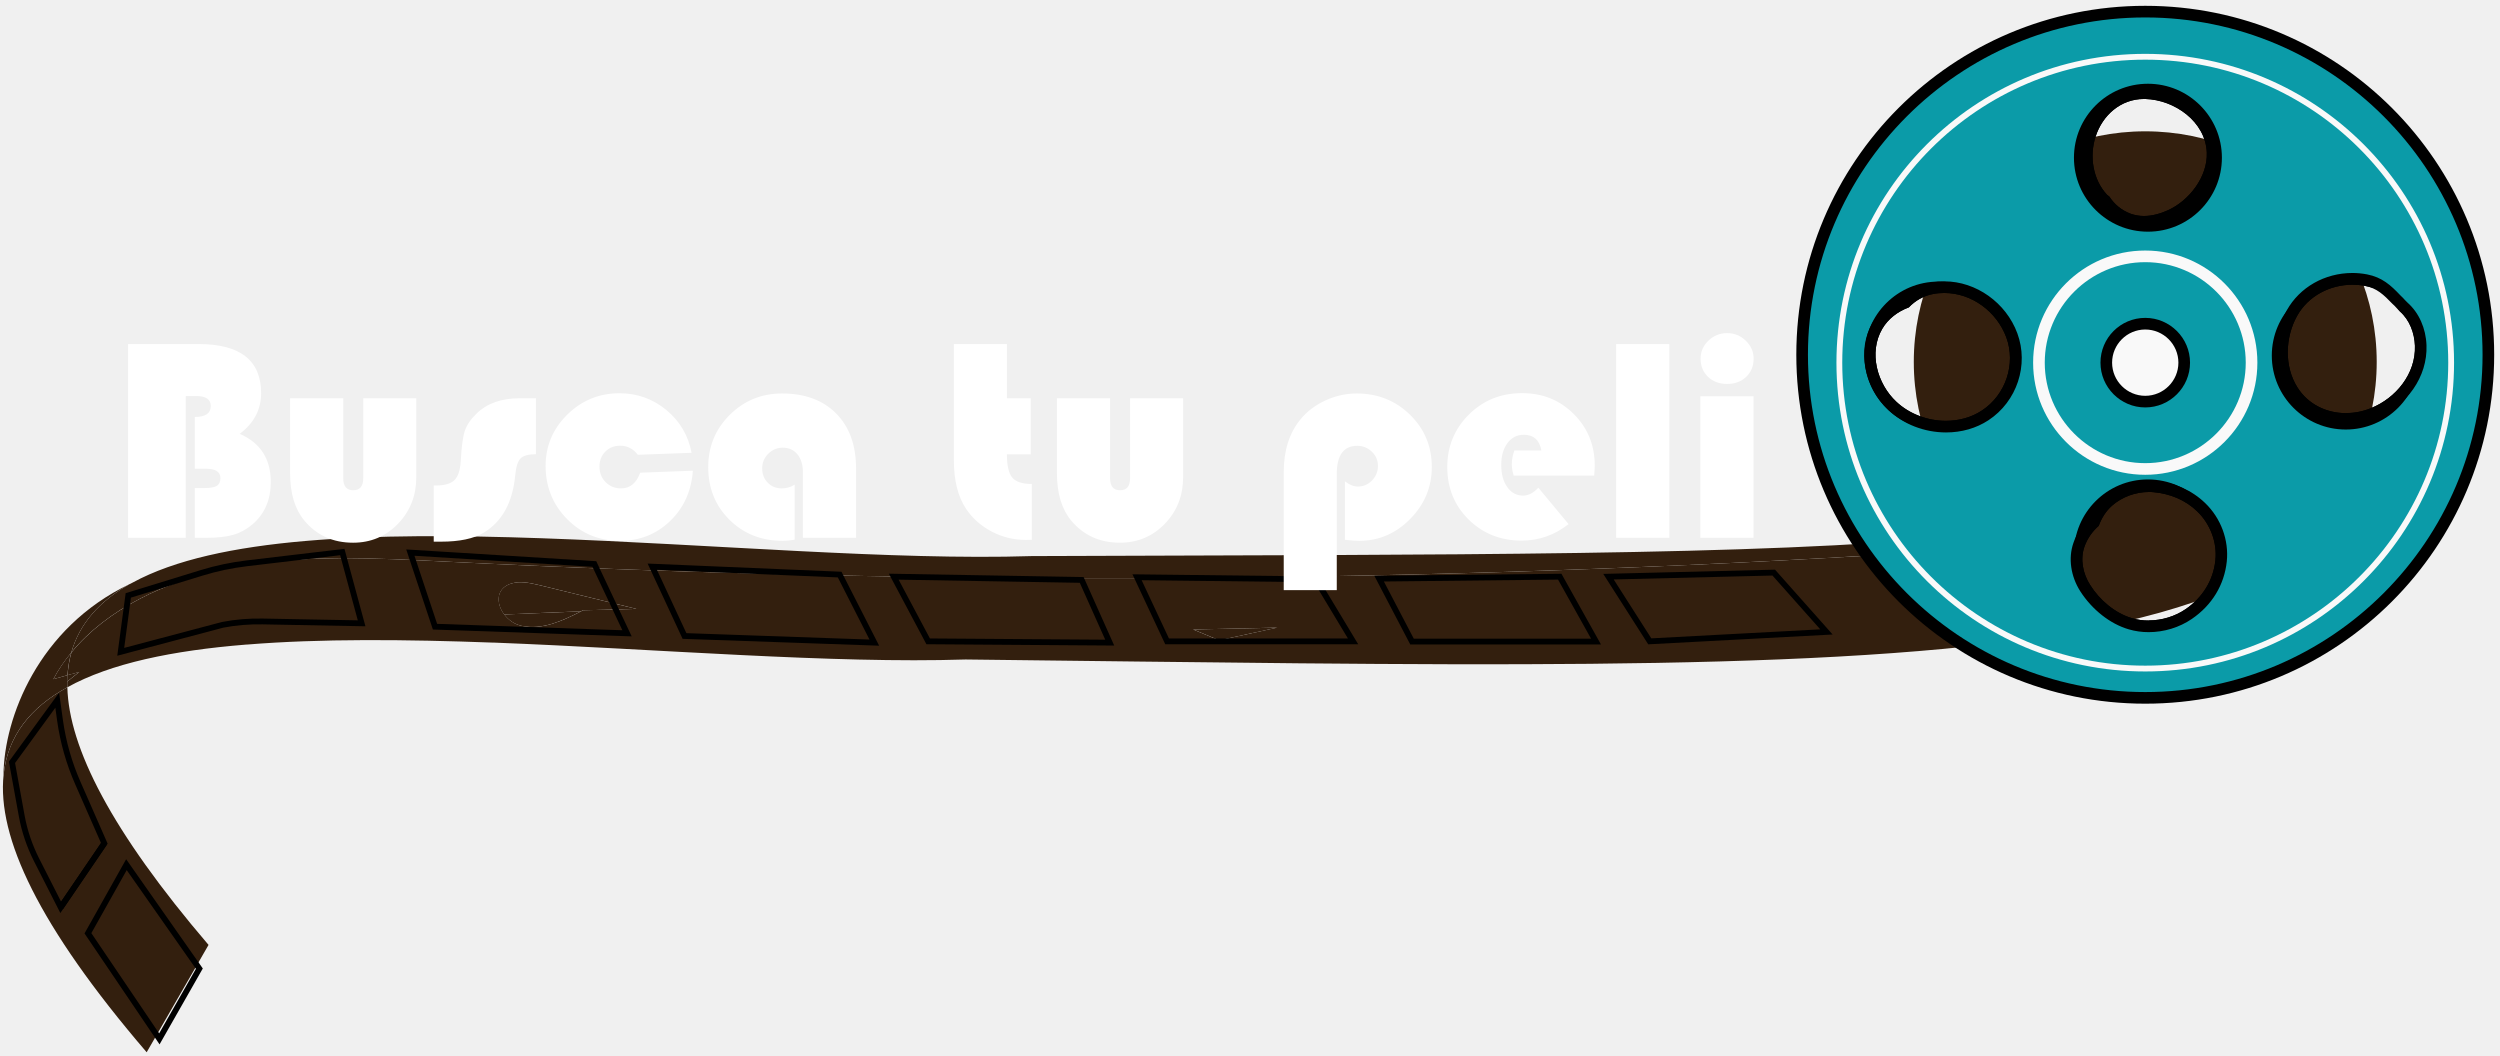
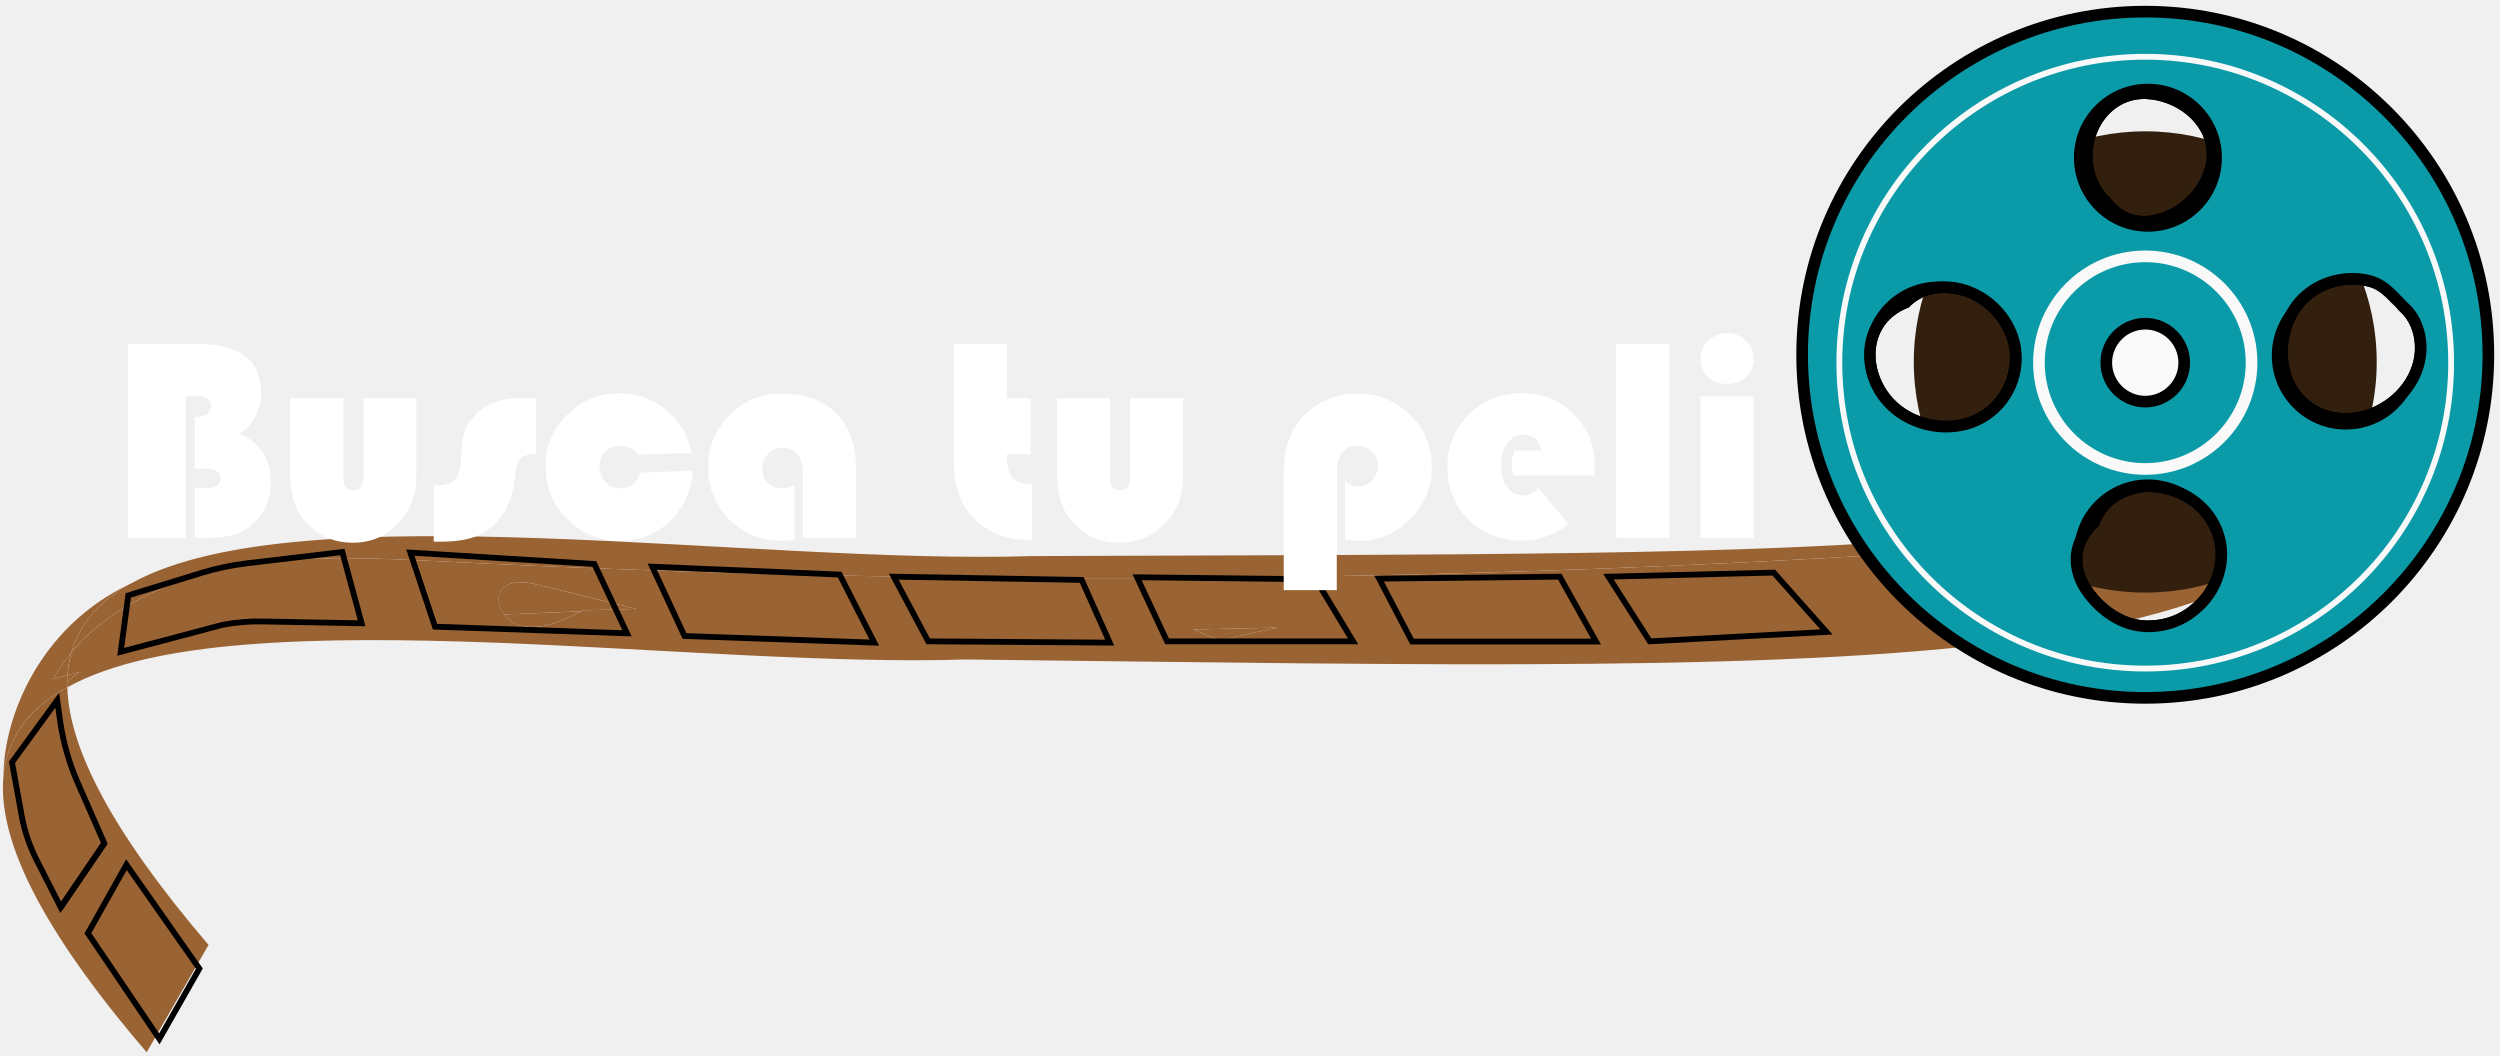
<svg xmlns="http://www.w3.org/2000/svg" id="Capa_1" data-name="Capa 1" viewBox="0 0 214.94 90.72">
  <defs>
    <style>
      .cls-1 {
        fill: none;
        stroke: #000;
        stroke-miterlimit: 10;
        stroke-width: .5px;
      }

      .cls-2 {
        fill: #0b9ba8;
      }

      .cls-3 {
        fill: #331f0e;
      }

      .cls-4 {
        fill: #f9f9f9;
      }

+       /* Versión para la web: la tira de película en un marrón más claro para que se vea sobre el fondo oscuro */
+       .cls-6 {
+         fill: #9a6334;
+       }
+ 
      .cls-5 {
        fill: #fff;
      }
    </style>
  </defs>
  <g id="logo">
    <g id="rollo">
      <g>
-         <path class="cls-3" d="M109.82,53.96c-2.41.05-4.83.1-7.24.16l2.23.93c1.66-.36,3.33-.73,5-1.09ZM83.02,56.7c-11.45.37-26.44-.9-40.51-1.45h-.1c-7.56-.28-14.87-.35-21.21.17-.01-.01-.02-.01-.05,0-6.31.51-11.65,1.61-15.36,3.67-.01-.17-.02-.33-.01-.49.35-.28.69-.55,1.04-.83-.34.1-.67.19-1.01.28.05-.69.15-1.34.33-1.95,3.04-3.72,8.12-6.15,13.35-7.21,6.24-1.28,12.73-.91,19.13-.59,42.01,2.11,84.17,1.85,126.14-.78,6.98-.44,14.05-.95,20.68-2.89s12.88-5.46,16.37-10.68l-.42-.23c.76-1.01,1.42-2.1,2-3.26,4.36,29.01-39.09,27.17-120.36,26.24ZM50.12,52.47c1.52-.04,3.06-.08,4.6-.12-2.78-.68-5.55-1.36-8.33-2.04-.91-.22-1.93-.43-2.75-.01-1.01.52-.93,1.68-.28,2.53.35.47.88.85,1.5.98,1.77.38,3.54-.45,5.1-1.25l.16-.09Z" />
-         <path class="cls-3" d="M201.38,33.72l.42.23c-3.49,5.22-9.74,8.74-16.37,10.68s-13.7,2.45-20.68,2.89c-41.97,2.63-84.13,2.89-126.14.78-6.4-.32-12.89-.69-19.13.59-5.22,1.06-10.31,3.49-13.35,7.21.71-2.5,2.44-4.42,4.99-5.87.09-.05.19-.1.28-.14,14.46-7.89,53.56-1.52,77.3-2.28,73.31-.27,101.92.46,112.68-14.09Z" />
-         <path class="cls-3" d="M109.82,53.96c-1.68.36-3.34.73-5,1.09l-2.23-.93c2.41-.06,4.83-.11,7.24-.16Z" />
-         <path class="cls-3" d="M54.71,52.35c-1.54.04-3.07.08-4.6.12l-.16.09-6.6.27c-.65-.85-.73-2.01.28-2.53.81-.42,1.84-.21,2.75.01,2.78.68,5.55,1.36,8.33,2.04Z" />
-         <path class="cls-3" d="M43.35,52.83l6.6-.27c-1.56.8-3.33,1.63-5.1,1.25-.62-.13-1.15-.51-1.5-.98Z" />
-         <path class="cls-3" d="M17.93,81.24l-5.32,9.23C3.28,79.59-.26,71.94.31,66.61c.35-3.35,2.32-5.78,5.48-7.52.14,5.19,3.76,12.35,12.14,22.15Z" />
-         <path class="cls-3" d="M5.78,58.6c-.01.16,0,.32.01.49-3.17,1.74-5.13,4.17-5.48,7.52h-.01c.05-4.89,2.99-12.63,10.82-16.38-2.55,1.45-4.28,3.37-4.99,5.87-.59.72-1.12,1.48-1.54,2.29.41-.11.8-.22,1.21-.34-.01.18-.02.36-.02.55Z" />
-         <path class="cls-3" d="M6.81,57.77c-.35.28-.69.55-1.04.83,0-.19.01-.37.02-.55.34-.09.67-.18,1.01-.28Z" />
-         <path class="cls-3" d="M6.13,56.1c-.17.61-.28,1.26-.33,1.95-.41.12-.8.23-1.21.34.42-.81.94-1.57,1.54-2.29Z" />
+         <path class="cls-6" d="M109.82,53.96c-2.41.05-4.83.1-7.24.16l2.23.93c1.66-.36,3.33-.73,5-1.09ZM83.02,56.7c-11.45.37-26.44-.9-40.51-1.45h-.1c-7.56-.28-14.87-.35-21.21.17-.01-.01-.02-.01-.05,0-6.31.51-11.65,1.61-15.36,3.67-.01-.17-.02-.33-.01-.49.35-.28.69-.55,1.04-.83-.34.1-.67.19-1.01.28.05-.69.15-1.34.33-1.95,3.04-3.72,8.12-6.15,13.35-7.21,6.24-1.28,12.73-.91,19.13-.59,42.01,2.11,84.17,1.85,126.14-.78,6.98-.44,14.05-.95,20.68-2.89s12.88-5.46,16.37-10.68l-.42-.23c.76-1.01,1.42-2.1,2-3.26,4.36,29.01-39.09,27.17-120.36,26.24ZM50.12,52.47c1.52-.04,3.06-.08,4.6-.12-2.78-.68-5.55-1.36-8.33-2.04-.91-.22-1.93-.43-2.75-.01-1.01.52-.93,1.68-.28,2.53.35.47.88.85,1.5.98,1.77.38,3.54-.45,5.1-1.25l.16-.09Z" />
+         <path class="cls-6" d="M201.38,33.72l.42.23c-3.49,5.22-9.74,8.74-16.37,10.68s-13.7,2.45-20.68,2.89c-41.97,2.63-84.13,2.89-126.14.78-6.4-.32-12.89-.69-19.13.59-5.22,1.06-10.31,3.49-13.35,7.21.71-2.5,2.44-4.42,4.99-5.87.09-.05.19-.1.28-.14,14.46-7.89,53.56-1.52,77.3-2.28,73.31-.27,101.92.46,112.68-14.09Z" />
+         <path class="cls-6" d="M109.82,53.96c-1.68.36-3.34.73-5,1.09l-2.23-.93c2.41-.06,4.83-.11,7.24-.16Z" />
+         <path class="cls-6" d="M54.71,52.35c-1.54.04-3.07.08-4.6.12l-.16.09-6.6.27c-.65-.85-.73-2.01.28-2.53.81-.42,1.84-.21,2.75.01,2.78.68,5.55,1.36,8.33,2.04Z" />
+         <path class="cls-6" d="M43.35,52.83l6.6-.27c-1.56.8-3.33,1.63-5.1,1.25-.62-.13-1.15-.51-1.5-.98Z" />
+         <path class="cls-6" d="M17.93,81.24l-5.32,9.23C3.28,79.59-.26,71.94.31,66.61c.35-3.35,2.32-5.78,5.48-7.52.14,5.19,3.76,12.35,12.14,22.15Z" />
+         <path class="cls-6" d="M5.78,58.6c-.01.16,0,.32.01.49-3.17,1.74-5.13,4.17-5.48,7.52h-.01c.05-4.89,2.99-12.63,10.82-16.38-2.55,1.45-4.28,3.37-4.99,5.87-.59.72-1.12,1.48-1.54,2.29.41-.11.8-.22,1.21-.34-.01.18-.02.36-.02.55Z" />
+         <path class="cls-6" d="M6.81,57.77c-.35.28-.69.55-1.04.83,0-.19.01-.37.02-.55.34-.09.67-.18,1.01-.28Z" />
+         <path class="cls-6" d="M6.13,56.1c-.17.61-.28,1.26-.33,1.95-.41.12-.8.23-1.21.34.42-.81.94-1.57,1.54-2.29Z" />
      </g>
    </g>
    <g id="rollo-2" data-name="rollo">
      <ellipse class="cls-3" cx="184.44" cy="31.12" rx="19.9" ry="19.83" />
      <g>
        <path class="cls-2" d="M184.44,60c-16.27,0-29.5-13.23-29.5-29.5S168.17,1,184.44,1s29.5,13.23,29.5,29.5-13.23,29.5-29.5,29.5ZM180,44.92c-.59.55-1.02,1.2-1.27,1.93-.4,1.16-.2,2.55.54,3.71.95,1.49,2.41,2.64,3.9,3.07.5.14,1.02.22,1.56.22,1.22,0,2.44-.37,3.44-1.05,1.6-1.09,2.59-2.72,2.79-4.58.17-1.68-.46-3.4-1.71-4.6-1.06-1.02-2.45-1.64-4.03-1.78-.16-.01-.32-.02-.48-.02-1.28,0-2.56.48-3.5,1.3-.53.46-.96,1.09-1.24,1.81ZM163.84,26.01c-1.05.42-1.91,1.13-2.43,2.02-1.39,2.38-.37,5.32,1.3,6.89,1.2,1.12,2.88,1.77,4.6,1.77,1.24,0,2.41-.34,3.38-.97,2.25-1.48,3.21-4.37,2.28-6.88-.9-2.44-3.28-4.14-5.79-4.14-.34,0-.68.03-1.01.09-.88.16-1.67.57-2.33,1.23ZM202.25,23.98c-2.2,0-4.19,1.13-5.2,2.95-1.16,2.09-1.14,4.75.04,6.64.97,1.54,2.69,2.46,4.61,2.46.79,0,1.58-.15,2.32-.45,2.55-1.03,4.19-3.38,4.1-5.86-.05-1.33-.58-2.54-1.46-3.31-.1-.08-.18-.17-.26-.26-.12-.13-.24-.26-.39-.39-.74-.79-1.44-1.44-2.59-1.66-.38-.07-.78-.11-1.17-.11ZM184.32,8c-2.11,0-3.92,1.41-4.62,3.59-.63,1.95-.2,4.1,1.09,5.48.05.06.12.11.18.16.49.72,1.21,1.3,2.06,1.61.41.15.84.22,1.3.22.71,0,1.47-.18,2.26-.54,1.89-.85,3.74-2.99,3.65-5.44-.12-3.05-3.09-5.02-5.78-5.09h-.14Z" />
        <path d="M184.44,1.5c15.99,0,29,13.01,29,29s-13.01,29-29,29-29-13.01-29-29S168.45,1.5,184.44,1.5M180.62,17.6c.57.8,1.34,1.39,2.24,1.72.46.17.96.25,1.47.25.78,0,1.61-.2,2.47-.58,2.04-.92,4.05-3.24,3.94-5.91-.13-3.33-3.35-5.49-6.26-5.57h-.15c-2.33,0-4.33,1.54-5.1,3.94-.68,2.12-.21,4.46,1.2,5.98.06.06.12.12.19.18M201.7,36.52c.86,0,1.7-.16,2.51-.49,2.74-1.11,4.51-3.65,4.41-6.34-.05-1.47-.65-2.8-1.63-3.67-.08-.07-.15-.15-.22-.22-.11-.12-.23-.26-.39-.4-.83-.88-1.58-1.56-2.87-1.81-.42-.08-.84-.12-1.26-.12-2.38,0-4.54,1.23-5.64,3.21-1.24,2.24-1.22,5.11.06,7.14,1.06,1.69,2.94,2.69,5.03,2.69M163.56,25.58c-1.11.46-2.03,1.24-2.58,2.19-1.33,2.29-.74,5.51,1.39,7.5,1.29,1.21,3.09,1.91,4.94,1.91,1.34,0,2.6-.36,3.65-1.05,2.45-1.61,3.49-4.75,2.48-7.48-.97-2.63-3.55-4.46-6.26-4.46-.37,0-.74.03-1.1.1-.95.17-1.8.61-2.52,1.29M179.58,44.64c-.61.59-1.06,1.28-1.32,2.05-.45,1.3-.23,2.85.59,4.14,1.02,1.59,2.58,2.82,4.18,3.28.54.16,1.12.24,1.7.24,1.32,0,2.64-.4,3.72-1.14,1.73-1.18,2.79-2.93,3-4.94.19-1.83-.5-3.71-1.86-5.02-1.14-1.1-2.64-1.77-4.33-1.92-.17-.02-.35-.02-.52-.02-1.42,0-2.78.51-3.83,1.43-.56.49-1.02,1.15-1.33,1.9M184.44.5c-16.57,0-30,13.43-30,30s13.43,30,30,30,30-13.43,30-30S201.01.5,184.44.5h0ZM184.33,18.57c-.38,0-.76-.06-1.13-.19-.79-.29-1.41-.81-1.84-1.47-.07-.06-.14-.11-.21-.17-1.22-1.31-1.52-3.32-.98-4.99.59-1.84,2.16-3.24,4.15-3.24.04,0,.08,0,.12,0,2.52.07,5.19,1.94,5.29,4.61.08,2.08-1.51,4.13-3.35,4.96-.64.29-1.35.49-2.05.49h0ZM201.7,35.52c-1.65,0-3.25-.74-4.18-2.22-1.14-1.81-1.05-4.29-.03-6.13.96-1.73,2.84-2.69,4.76-2.69.36,0,.72.03,1.08.1,1.02.19,1.61.76,2.37,1.55.25.21.4.44.64.64.84.74,1.25,1.86,1.29,2.95.09,2.41-1.64,4.51-3.79,5.37-.69.28-1.42.42-2.13.42h0ZM167.3,36.18c-1.56,0-3.13-.58-4.26-1.64-1.65-1.54-2.4-4.23-1.21-6.27.51-.87,1.34-1.49,2.28-1.84.56-.58,1.27-1.01,2.14-1.16.31-.06.62-.08.92-.08,2.35,0,4.5,1.6,5.32,3.81.85,2.3-.06,4.96-2.09,6.29-.92.61-2.01.89-3.1.89h0ZM184.73,53.35c-.48,0-.96-.06-1.42-.2-1.48-.43-2.8-1.57-3.61-2.86-.61-.95-.87-2.19-.49-3.28.25-.71.68-1.32,1.23-1.8.24-.66.62-1.27,1.14-1.73.87-.76,2.02-1.18,3.17-1.18.14,0,.29,0,.43.02,1.39.13,2.71.66,3.73,1.65,1.11,1.07,1.72,2.65,1.56,4.19-.18,1.75-1.12,3.23-2.57,4.22-.91.62-2.04.96-3.15.96h0Z" />
      </g>
      <path class="cls-4" d="M184.44,22.54c4.77,0,8.64,3.88,8.64,8.64s-3.88,8.64-8.64,8.64-8.64-3.88-8.64-8.64,3.88-8.64,8.64-8.64M184.44,21.54c-5.33,0-9.64,4.32-9.64,9.64s4.32,9.64,9.64,9.64,9.64-4.32,9.64-9.64-4.32-9.64-9.64-9.64h0Z" />
      <g>
        <path d="M184.67,7.2c-3.51,0-6.36,2.85-6.36,6.36s2.85,6.36,6.36,6.36,6.36-2.85,6.36-6.36-2.85-6.36-6.36-6.36h0ZM184.33,18.57c-.38,0-.76-.06-1.13-.19-.79-.29-1.41-.81-1.84-1.47-.07-.06-.14-.11-.21-.17-1.22-1.31-1.52-3.32-.98-4.99.59-1.84,2.16-3.24,4.15-3.24.04,0,.08,0,.12,0,2.52.07,5.19,1.94,5.29,4.61.08,2.08-1.51,4.13-3.35,4.96-.64.29-1.35.49-2.05.49h0Z" />
        <path d="M184.67,41.22c-3.51,0-6.36,2.85-6.36,6.36s2.85,6.36,6.36,6.36,6.36-2.85,6.36-6.36-2.85-6.36-6.36-6.36h0ZM184.73,53.35c-.48,0-.96-.06-1.42-.2-1.48-.43-2.8-1.57-3.61-2.86-.61-.95-.87-2.19-.49-3.28.25-.71.68-1.32,1.23-1.8.24-.66.62-1.27,1.14-1.73.87-.76,2.02-1.18,3.17-1.18.14,0,.29,0,.43.02,1.39.13,2.71.66,3.73,1.65,1.11,1.07,1.72,2.65,1.56,4.19-.18,1.75-1.12,3.23-2.57,4.22-.91.62-2.04.96-3.15.96h0Z" />
        <path d="M201.68,24.21c-3.51,0-6.36,2.85-6.36,6.36s2.85,6.36,6.36,6.36,6.36-2.85,6.36-6.36-2.85-6.36-6.36-6.36h0ZM201.7,35.52c-1.65,0-3.25-.74-4.18-2.22-1.14-1.81-1.05-4.29-.03-6.13.96-1.73,2.84-2.69,4.76-2.69.36,0,.72.03,1.08.1,1.02.19,2.06.59,2.53,1.42.26.15.24.57.47.78.84.74,1.25,1.86,1.29,2.95.09,2.41-1.64,4.51-3.79,5.37-.69.28-1.42.42-2.13.42h0Z" />
        <path d="M166.66,24.21c-3.51,0-6.36,2.85-6.36,6.36s2.85,6.36,6.36,6.36,6.36-2.85,6.36-6.36-2.85-6.36-6.36-6.36h0ZM167.3,36.18c-1.56,0-3.13-.58-4.26-1.64-1.65-1.54-2.4-4.23-1.21-6.27.51-.87,1.34-1.49,2.28-1.84.56-.58,1.27-1.01,2.14-1.16.31-.06.62-.08.92-.08,2.35,0,4.5,1.6,5.32,3.81.85,2.3-.06,4.96-2.09,6.29-.92.61-2.01.89-3.1.89h0Z" />
      </g>
      <g>
        <circle class="cls-4" cx="184.44" cy="31.19" r="3.35" />
        <path d="M184.44,28.33c1.57,0,2.85,1.28,2.85,2.85s-1.28,2.85-2.85,2.85-2.85-1.28-2.85-2.85,1.28-2.85,2.85-2.85M184.44,27.33c-2.13,0-3.85,1.73-3.85,3.85s1.73,3.85,3.85,3.85,3.85-1.73,3.85-3.85-1.73-3.85-3.85-3.85h0Z" />
      </g>
    </g>
    <g>
      <polygon class="cls-1" points="157.03 54.33 141.84 55.14 138.29 49.58 152.5 49.23 157.03 54.33" />
      <polygon class="cls-1" points="137.22 55.16 121.4 55.16 118.57 49.75 134.1 49.58 137.22 55.16" />
      <polygon class="cls-1" points="116.33 55.14 100.34 55.14 97.76 49.63 113.12 49.81 116.33 55.14" />
      <polygon class="cls-1" points="95.41 55.25 79.8 55.14 76.84 49.58 93 49.86 95.41 55.25" />
      <polygon class="cls-1" points="75.17 55.25 58.85 54.68 56.08 48.72 72.19 49.4 75.17 55.25" />
      <polygon class="cls-1" points="53.91 54.45 37.4 53.88 35.28 47.51 51.1 48.49 53.91 54.45" />
      <path class="cls-1" d="M31.09,53.59l-8.51-.16c-1.15-.02-2.31.07-3.44.29l-8.76,2.32.65-4.85,6.31-1.94c1.27-.39,2.57-.66,3.89-.82l8.2-.97,1.66,6.13Z" />
      <path class="cls-1" d="M5.22,78.01l-2.08-4.09c-.6-1.19-1.03-2.45-1.27-3.76l-.84-4.62,3.89-5.34.24,1.73c.26,1.86.78,3.69,1.54,5.41l2.27,5.17-3.75,5.5Z" />
      <line class="cls-1" x1="8.96" y1="72.51" x2="5.22" y2="78.01" />
      <polygon class="cls-1" points="13.7 89.32 7.56 80.24 10.87 74.34 17.14 83.28 13.7 89.32" />
    </g>
    <path class="cls-5" d="M11.01 46.24L11.01 29.58L17.07 29.58Q22.45 29.58 22.45 33.81L22.45 33.81Q22.45 35.91 20.61 37.30L20.61 37.30Q23.28 38.46 23.28 41.44L23.28 41.44Q23.28 43.73 21.71 45.08L21.71 45.08Q20.94 45.73 20.06 45.98Q19.18 46.24 17.69 46.24L17.69 46.24L16.75 46.24L16.75 41.96L17.59 41.96Q18.34 41.96 18.64 41.77Q18.95 41.58 18.95 41.10L18.95 41.10Q18.95 40.30 17.70 40.30L17.70 40.30L16.75 40.30L16.75 35.85Q18.12 35.85 18.12 34.91L18.12 34.91Q18.12 34.05 16.88 34.05L16.88 34.05L15.97 34.05L15.97 46.24L11.01 46.24ZM24.94 40.66L24.94 34.24L29.51 34.24L29.51 41.11Q29.51 42.15 30.37 42.15L30.37 42.15Q31.23 42.15 31.23 41.11L31.23 41.11L31.23 34.24L35.79 34.24L35.79 41.03Q35.79 43.40 34.22 45.03Q32.64 46.66 30.36 46.66L30.36 46.66Q27.76 46.66 26.17 44.76L26.17 44.76Q24.94 43.29 24.94 40.66L24.94 40.66ZM44.70 34.24L46.08 34.24L46.08 39.05Q45.12 39.05 44.76 39.41Q44.40 39.77 44.30 40.83L44.30 40.83Q43.98 44.36 41.57 45.81L41.57 45.81Q40.28 46.57 37.93 46.57L37.93 46.57L37.29 46.57L37.29 41.74L37.50 41.74Q38.60 41.74 39.07 41.28Q39.54 40.82 39.61 39.67L39.61 39.67Q39.71 37.80 39.96 37.05Q40.21 36.29 40.98 35.55L40.98 35.55Q42.32 34.24 44.70 34.24L44.70 34.24ZM55.04 40.64L55.04 40.64L59.57 40.47Q59.38 43.10 57.61 44.80Q55.84 46.50 53.30 46.50L53.30 46.50Q50.61 46.50 48.76 44.63Q46.91 42.76 46.91 40.05L46.91 40.05Q46.91 37.48 48.78 35.64Q50.65 33.81 53.26 33.81L53.26 33.81Q55.54 33.81 57.29 35.25Q59.03 36.69 59.46 38.93L59.46 38.93L54.84 39.10Q54.24 38.32 53.32 38.32L53.32 38.32Q52.54 38.32 52.04 38.83Q51.54 39.34 51.54 40.12L51.54 40.12Q51.54 40.92 52.07 41.45Q52.60 41.99 53.40 41.99L53.40 41.99Q54.55 41.99 55.04 40.64ZM68.32 41.67L68.32 41.67L68.32 46.40Q67.76 46.50 67.30 46.50L67.30 46.50Q64.55 46.50 62.72 44.69Q60.89 42.88 60.89 40.16L60.89 40.16Q60.89 37.51 62.74 35.67Q64.59 33.83 67.24 33.83L67.24 33.83Q70.19 33.83 71.89 35.55Q73.60 37.28 73.60 40.27L73.60 40.27L73.60 46.24L69.03 46.24L69.03 40.60Q69.03 39.64 68.56 39.06Q68.09 38.49 67.30 38.49L67.30 38.49Q66.58 38.49 66.05 39.01Q65.53 39.54 65.53 40.26L65.53 40.26Q65.53 41.02 66.01 41.50Q66.48 41.99 67.21 41.99L67.21 41.99Q67.81 41.99 68.32 41.67ZM82.01 29.58L86.57 29.58L86.57 34.24L88.62 34.24L88.62 39.06L86.57 39.06Q86.57 40.51 87.03 41.06Q87.49 41.61 88.71 41.61L88.71 41.61L88.71 46.41Q88.36 46.42 88.19 46.42L88.19 46.42Q86.63 46.42 85.26 45.70Q83.89 44.98 83.06 43.75L83.06 43.75Q82.01 42.18 82.01 39.57L82.01 39.57L82.01 29.58ZM90.87 40.66L90.87 34.24L95.44 34.24L95.44 41.11Q95.44 42.15 96.30 42.15L96.30 42.15Q97.16 42.15 97.16 41.11L97.16 41.11L97.16 34.24L101.72 34.24L101.72 41.03Q101.72 43.40 100.15 45.03Q98.57 46.66 96.29 46.66L96.29 46.66Q93.69 46.66 92.10 44.76L92.10 44.76Q90.87 43.29 90.87 40.66L90.87 40.66ZM114.93 40.76L114.93 50.74L110.37 50.74L110.37 40.59Q110.37 37.79 111.83 36.03L111.83 36.03Q112.67 35.02 113.97 34.42Q115.27 33.83 116.64 33.83L116.64 33.83Q119.36 33.83 121.23 35.66Q123.10 37.49 123.10 40.15L123.10 40.15Q123.10 42.74 121.24 44.62Q119.39 46.50 116.85 46.50L116.85 46.50Q116.43 46.50 115.63 46.41L115.63 46.41L115.63 41.38Q116.19 41.83 116.75 41.83L116.75 41.83Q117.46 41.83 117.96 41.31Q118.47 40.78 118.47 40.06L118.47 40.06Q118.47 39.34 117.95 38.84Q117.42 38.33 116.69 38.33L116.69 38.33Q114.93 38.33 114.93 40.76L114.93 40.76ZM137.06 40.89L137.06 40.89L130.14 40.89Q129.98 40.37 129.98 39.93L129.98 39.93Q129.98 39.32 130.20 38.73L130.20 38.73L132.52 38.73Q132.28 37.38 131.00 37.38L131.00 37.38Q130.14 37.38 129.60 38.10Q129.07 38.83 129.07 39.97L129.07 39.97Q129.07 41.15 129.59 41.88Q130.10 42.61 130.95 42.61L130.95 42.61Q131.63 42.61 132.26 41.93L132.26 41.93L134.86 45.06Q133.05 46.48 130.82 46.48L130.82 46.48Q128.11 46.48 126.27 44.67Q124.43 42.85 124.43 40.16L124.43 40.16Q124.43 37.49 126.29 35.64Q128.15 33.80 130.86 33.80L130.86 33.80Q133.51 33.80 135.31 35.60Q137.11 37.40 137.11 40.04L137.11 40.04Q137.11 40.31 137.06 40.89ZM138.95 29.58L143.52 29.58L143.52 46.24L138.95 46.24L138.95 29.58ZM146.19 34.07L150.76 34.07L150.76 46.24L146.19 46.24L146.19 34.07ZM148.49 28.64L148.49 28.64Q149.42 28.64 150.09 29.29Q150.77 29.94 150.77 30.83L150.77 30.83Q150.77 31.79 150.13 32.40Q149.49 33.01 148.49 33.01L148.49 33.01Q147.49 33.01 146.85 32.40Q146.21 31.79 146.21 30.83L146.21 30.83Q146.21 29.94 146.88 29.29Q147.56 28.64 148.49 28.64Z" />
    <path class="cls-4" d="M184.44,5.13c14.37,0,26.05,11.69,26.05,26.05s-11.69,26.05-26.05,26.05-26.05-11.69-26.05-26.05,11.69-26.05,26.05-26.05M184.44,4.63c-14.67,0-26.55,11.89-26.55,26.55s11.89,26.55,26.55,26.55,26.55-11.89,26.55-26.55-11.89-26.55-26.55-26.55h0Z" />
  </g>
</svg>
